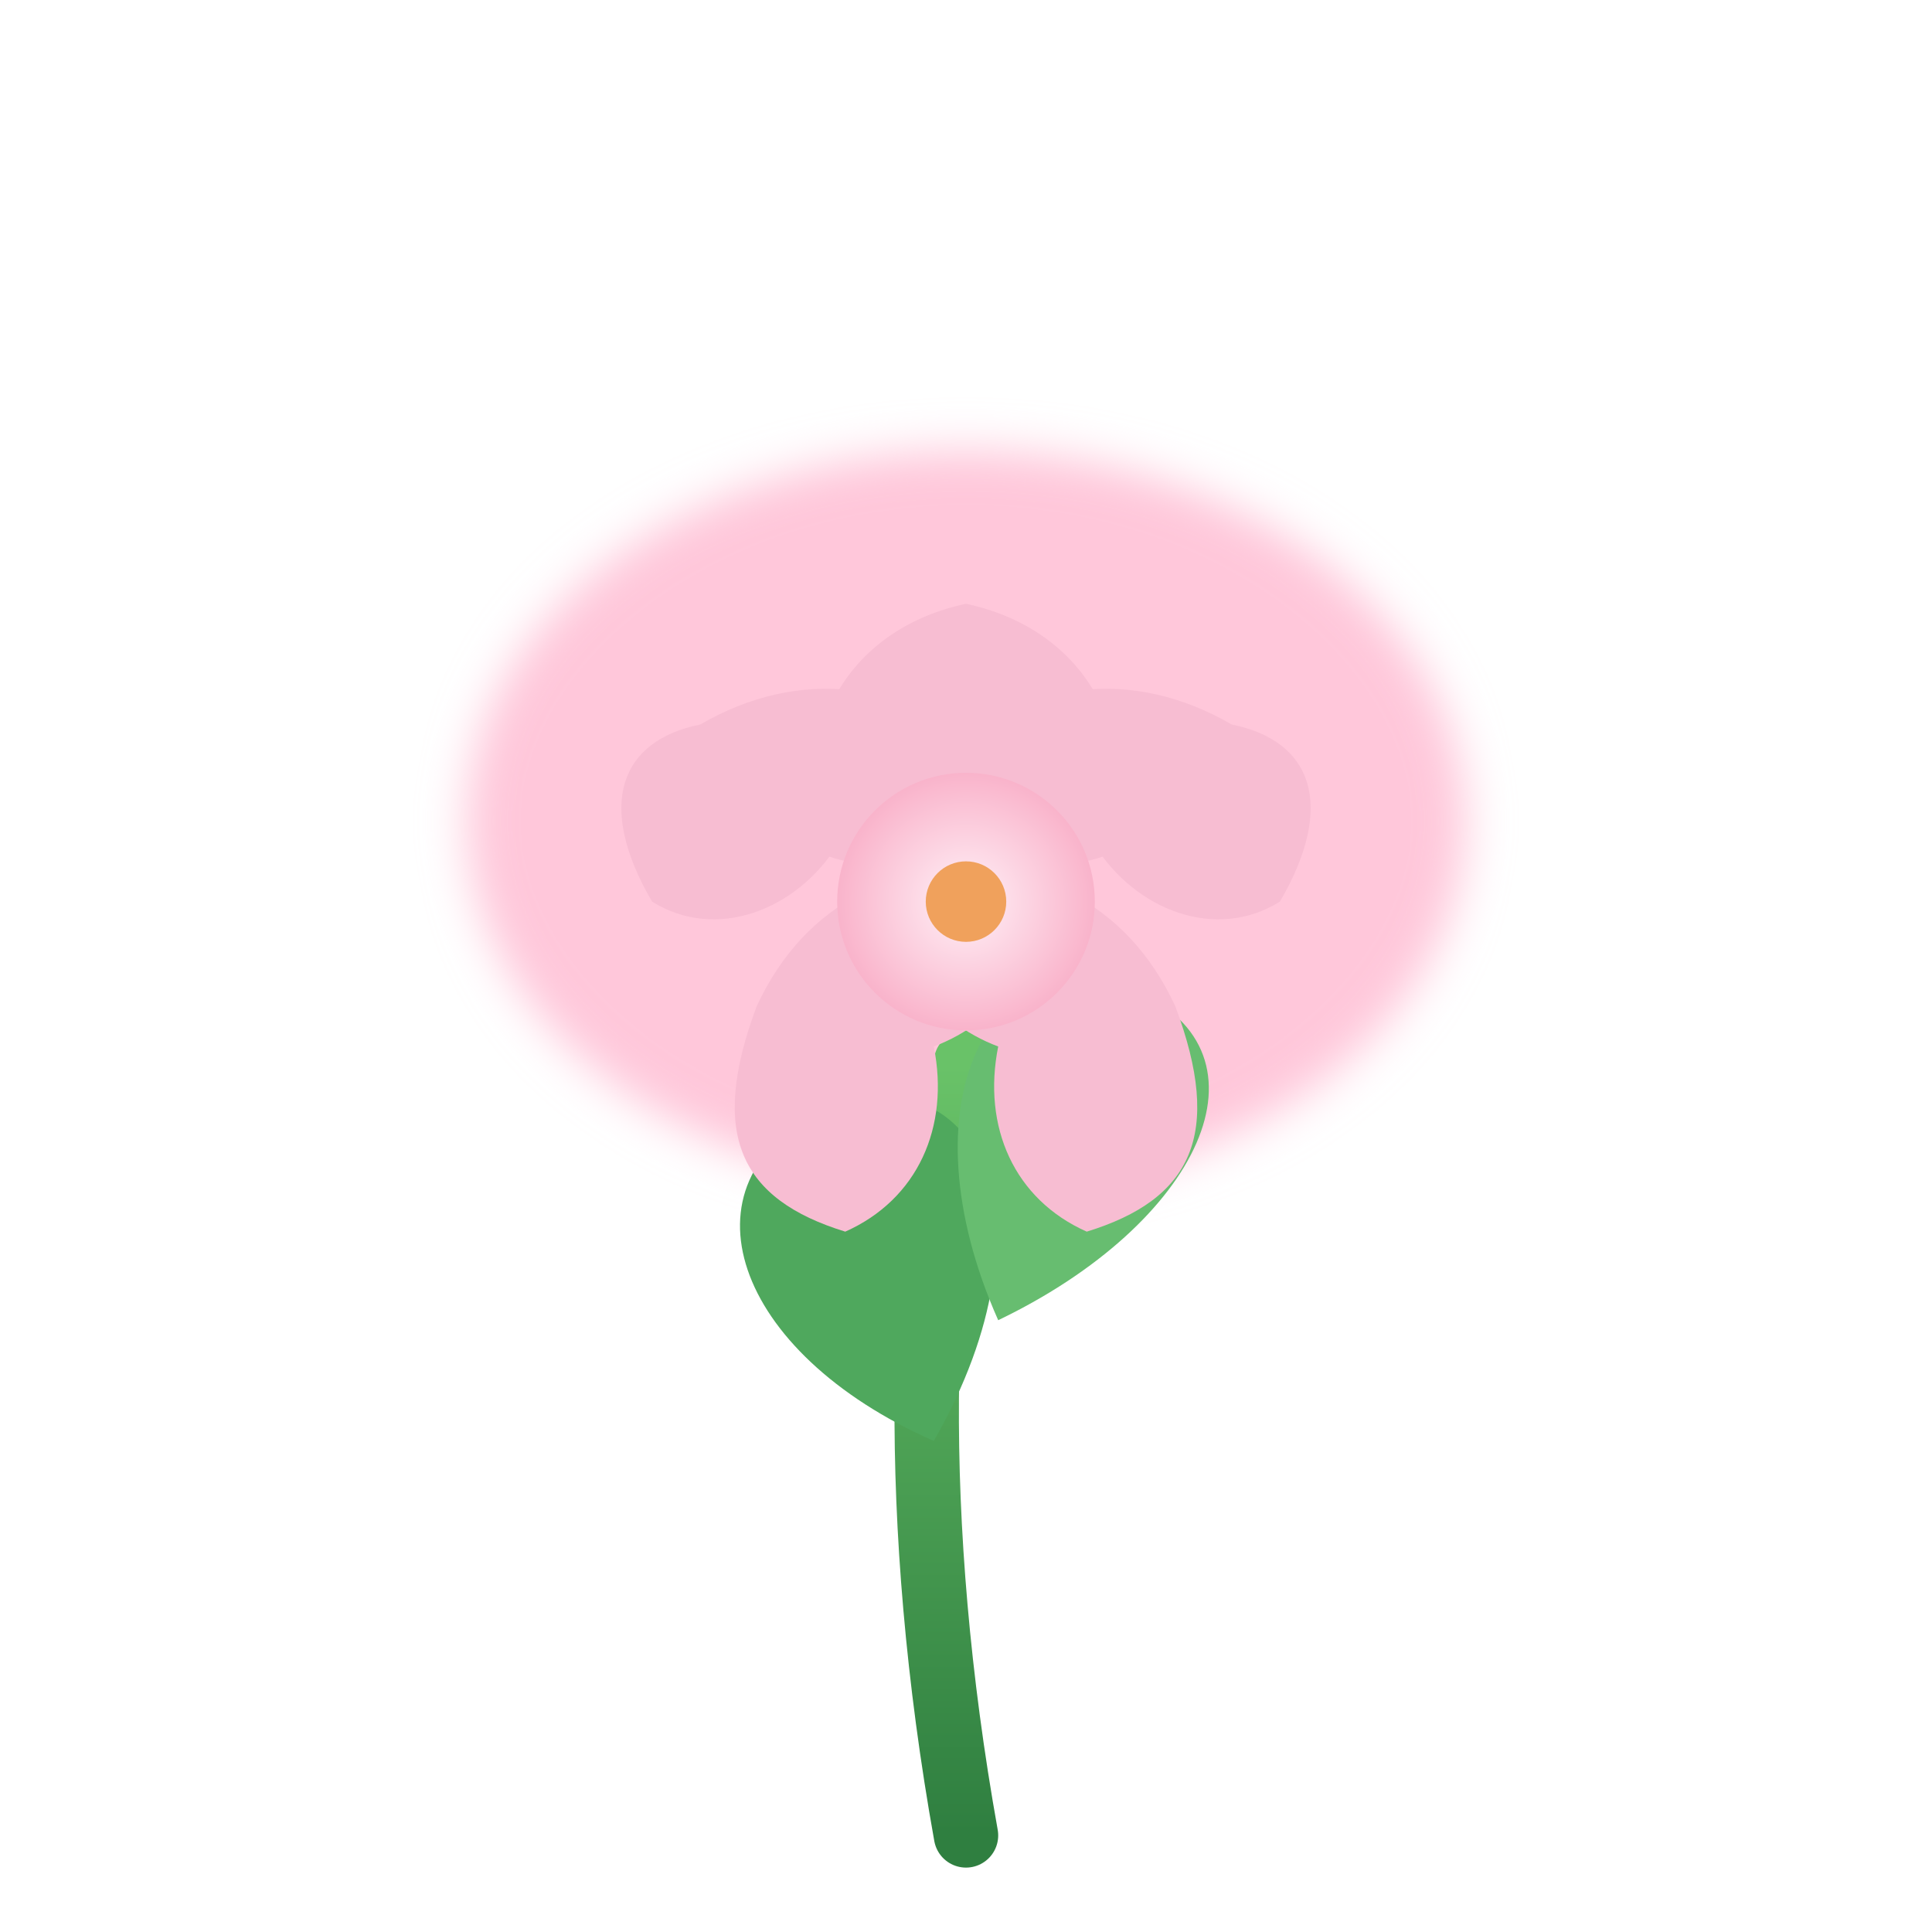
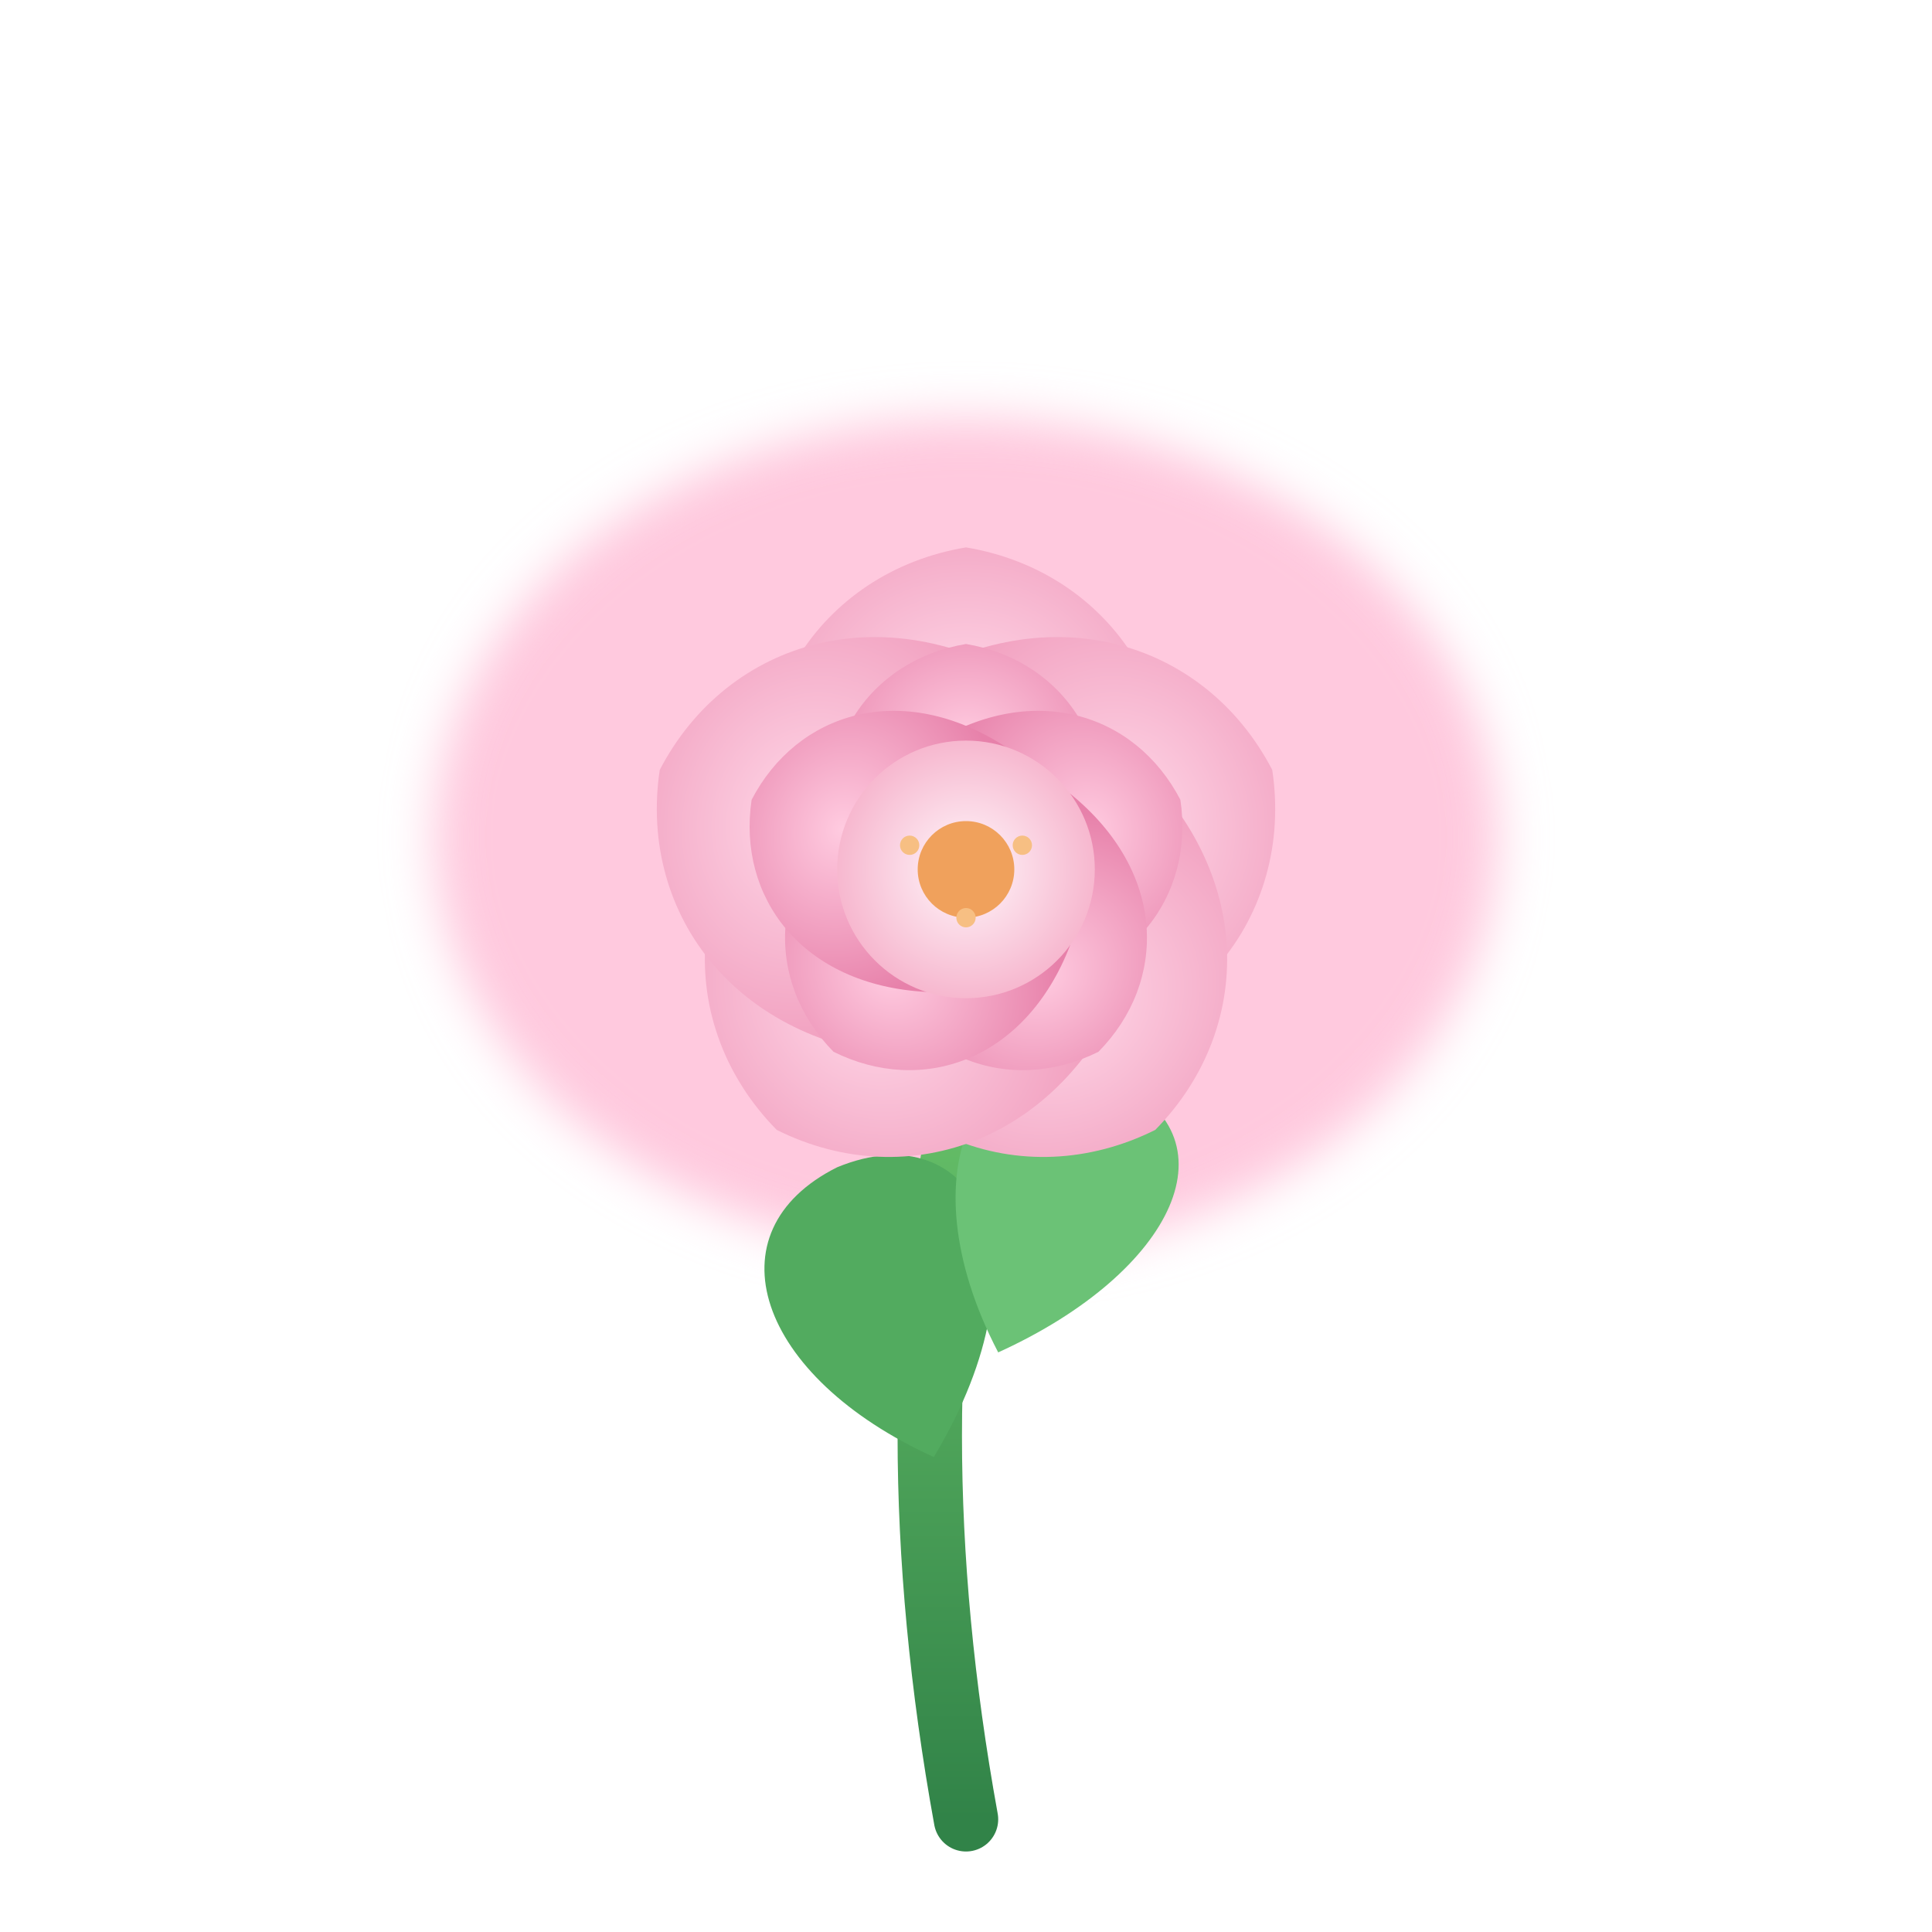
<svg xmlns="http://www.w3.org/2000/svg" viewBox="0 0 240 240" role="img" aria-labelledby="title desc">
  <defs>
+     <radialGradient id="cbPetal" cx="50%" cy="44%" r="70%">
+       <stop offset="0%" stop-color="#ffd8e8" />
+       <stop offset="100%" stop-color="#ee93b6" />
+     </radialGradient>
+     <radialGradient id="cbPetalInner" cx="50%" cy="40%" r="65%">
+       <stop offset="0%" stop-color="#ffcbe0" />
+       <stop offset="100%" stop-color="#e781aa" />
+     </radialGradient>
    <radialGradient id="cbCore" cx="50%" cy="50%" r="60%">
-       <stop offset="0%" stop-color="#fff1f7" />
-       <stop offset="100%" stop-color="#f8a7c2" />
+       <stop offset="0%" stop-color="#fff7fb" />
+       <stop offset="100%" stop-color="#f5abc6" />
    </radialGradient>
    <linearGradient id="cbStem" x1="0" y1="0" x2="0" y2="1">
-       <stop offset="0%" stop-color="#69c268" />
-       <stop offset="100%" stop-color="#2f7f40" />
+       <stop offset="0%" stop-color="#66bf68" />
+       <stop offset="100%" stop-color="#318348" />
    </linearGradient>
    <filter id="cbGlow" x="-30%" y="-30%" width="160%" height="160%">
-       <feGaussianBlur stdDeviation="2.8" />
+       <feGaussianBlur stdDeviation="3" />
    </filter>
  </defs>
  <style>
    .stem-group {
-       transform-origin: 120px 228px;
-       animation: cbStemSway 4.4s ease-in-out infinite;
+       transform-origin: 120px 226px;
+       animation: cbStemSway 4.5s ease-in-out infinite;
    }

-     .flower {
-       transform-origin: 120px 100px;
-       animation: cbPulse 3.2s ease-in-out infinite;
+     .blossom {
+       transform-origin: 120px 108px;
+       animation: cbPop 3s ease-in-out infinite;
    }

    .halo {
-       animation: cbHalo 2.8s ease-in-out infinite;
+       animation: cbHalo 3.1s ease-in-out infinite;
    }

-     @keyframes cbPulse {
+     @keyframes cbPop {
      0%,
-       100% { transform: translateY(-18px) scale(0.97); }
-       50% { transform: translateY(-18px) scale(1.05); }
+       100% { transform: translateY(-10px) scale(0.97); }
+       50% { transform: translateY(-10px) scale(1.05); }
    }

    @keyframes cbHalo {
      0%,
-       100% { opacity: 0.3; }
+       100% { opacity: 0.32; }
      50% { opacity: 0.62; }
    }

    @keyframes cbStemSway {
      0%,
-       100% { transform: rotate(-2deg); }
-       50% { transform: rotate(2deg); }
+       100% { transform: rotate(-1.8deg); }
+       50% { transform: rotate(1.8deg); }
    }
  </style>
-   <ellipse class="halo" cx="120" cy="102" rx="62" ry="46" fill="#ffc7da" filter="url(#cbGlow)" />
+   <ellipse class="halo" cx="120" cy="104" rx="66" ry="52" fill="#ffc9de" filter="url(#cbGlow)" />
  <g class="stem-group">
-     <path d="M120 228 C113 189, 114 154, 120 132" stroke="url(#cbStem)" stroke-width="8" stroke-linecap="round" fill="none" />
-     <path d="M116 179 C91 168, 84 147, 102 138 C121 130, 132 151, 116 179 Z" fill="#4fa85d" />
-     <path d="M124 164 C149 152, 159 131, 141 123 C123 116, 112 137, 124 164 Z" fill="#67bd70" />
+     <path d="M120 226 C114 193, 114 162, 120 136" stroke="url(#cbStem)" stroke-width="8" stroke-linecap="round" fill="none" />
+     <path d="M116 181 C94 171, 88 153, 104 145 C121 138, 131 156, 116 181 Z" fill="#52ab5f" />
+     <path d="M124 168 C146 158, 154 141, 138 134 C122 127, 112 145, 124 168 Z" fill="#6bc276" />
  </g>
-   <g class="flower">
-     <path d="M120 75 C106 78, 98 90, 102 106 C111 110, 118 103, 120 95 C122 103, 129 110, 138 106 C142 90, 134 78, 120 75 Z" fill="#f7bdd2" />
-     <path d="M153 90 C141 83, 127 84, 117 95 C118 106, 128 109, 136 105 C141 113, 151 117, 159 112 C166 100, 163 92, 153 90 Z" fill="#f7bdd2" />
-     <path d="M146 125 C140 112, 128 106, 114 109 C109 119, 116 127, 124 130 C122 140, 126 149, 135 153 C148 149, 152 141, 146 125 Z" fill="#f7bdd2" />
-     <path d="M94 125 C88 141, 92 149, 105 153 C114 149, 118 140, 116 130 C124 127, 131 119, 126 109 C112 106, 100 112, 94 125 Z" fill="#f7bdd2" />
-     <path d="M87 90 C77 92, 74 100, 81 112 C89 117, 99 113, 104 105 C112 109, 122 106, 123 95 C113 84, 99 83, 87 90 Z" fill="#f7bdd2" />
-     <circle cx="120" cy="112" r="16" fill="url(#cbCore)" />
-     <circle cx="120" cy="112" r="5" fill="#f0a15c" />
+   <g class="blossom">
+     <path d="M120 68 C102 71, 90 88, 96 110 C107 116, 116 109, 120 99 C124 109, 133 116, 144 110 C150 88, 138 71, 120 68 Z" fill="url(#cbPetal)" />
+     <path d="M120 68 C102 71, 90 88, 96 110 C107 116, 116 109, 120 99 C124 109, 133 116, 144 110 C150 88, 138 71, 120 68 Z" fill="url(#cbPetal)" transform="rotate(72 120 108)" />
+     <path d="M120 68 C102 71, 90 88, 96 110 C107 116, 116 109, 120 99 C124 109, 133 116, 144 110 C150 88, 138 71, 120 68 Z" fill="url(#cbPetal)" transform="rotate(144 120 108)" />
+     <path d="M120 68 C102 71, 90 88, 96 110 C107 116, 116 109, 120 99 C124 109, 133 116, 144 110 C150 88, 138 71, 120 68 Z" fill="url(#cbPetal)" transform="rotate(216 120 108)" />
+     <path d="M120 68 C102 71, 90 88, 96 110 C107 116, 116 109, 120 99 C124 109, 133 116, 144 110 C150 88, 138 71, 120 68 Z" fill="url(#cbPetal)" transform="rotate(288 120 108)" />
+     <path d="M120 80 C108 82, 100 93, 104 108 C112 112, 118 108, 120 102 C122 108, 128 112, 136 108 C140 93, 132 82, 120 80 Z" fill="url(#cbPetalInner)" />
+     <path d="M120 80 C108 82, 100 93, 104 108 C112 112, 118 108, 120 102 C122 108, 128 112, 136 108 C140 93, 132 82, 120 80 Z" fill="url(#cbPetalInner)" transform="rotate(72 120 108)" />
+     <path d="M120 80 C108 82, 100 93, 104 108 C112 112, 118 108, 120 102 C122 108, 128 112, 136 108 C140 93, 132 82, 120 80 Z" fill="url(#cbPetalInner)" transform="rotate(144 120 108)" />
+     <path d="M120 80 C108 82, 100 93, 104 108 C112 112, 118 108, 120 102 C122 108, 128 112, 136 108 C140 93, 132 82, 120 80 Z" fill="url(#cbPetalInner)" transform="rotate(216 120 108)" />
+     <path d="M120 80 C108 82, 100 93, 104 108 C112 112, 118 108, 120 102 C122 108, 128 112, 136 108 C140 93, 132 82, 120 80 Z" fill="url(#cbPetalInner)" transform="rotate(288 120 108)" />
+     <circle cx="120" cy="108" r="16" fill="url(#cbCore)" />
+     <circle cx="120" cy="108" r="6" fill="#f0a15c" />
+     <circle cx="113" cy="105" r="1.2" fill="#f7bf83" />
+     <circle cx="127" cy="105" r="1.2" fill="#f7bf83" />
+     <circle cx="120" cy="114" r="1.2" fill="#f7bf83" />
  </g>
</svg>
